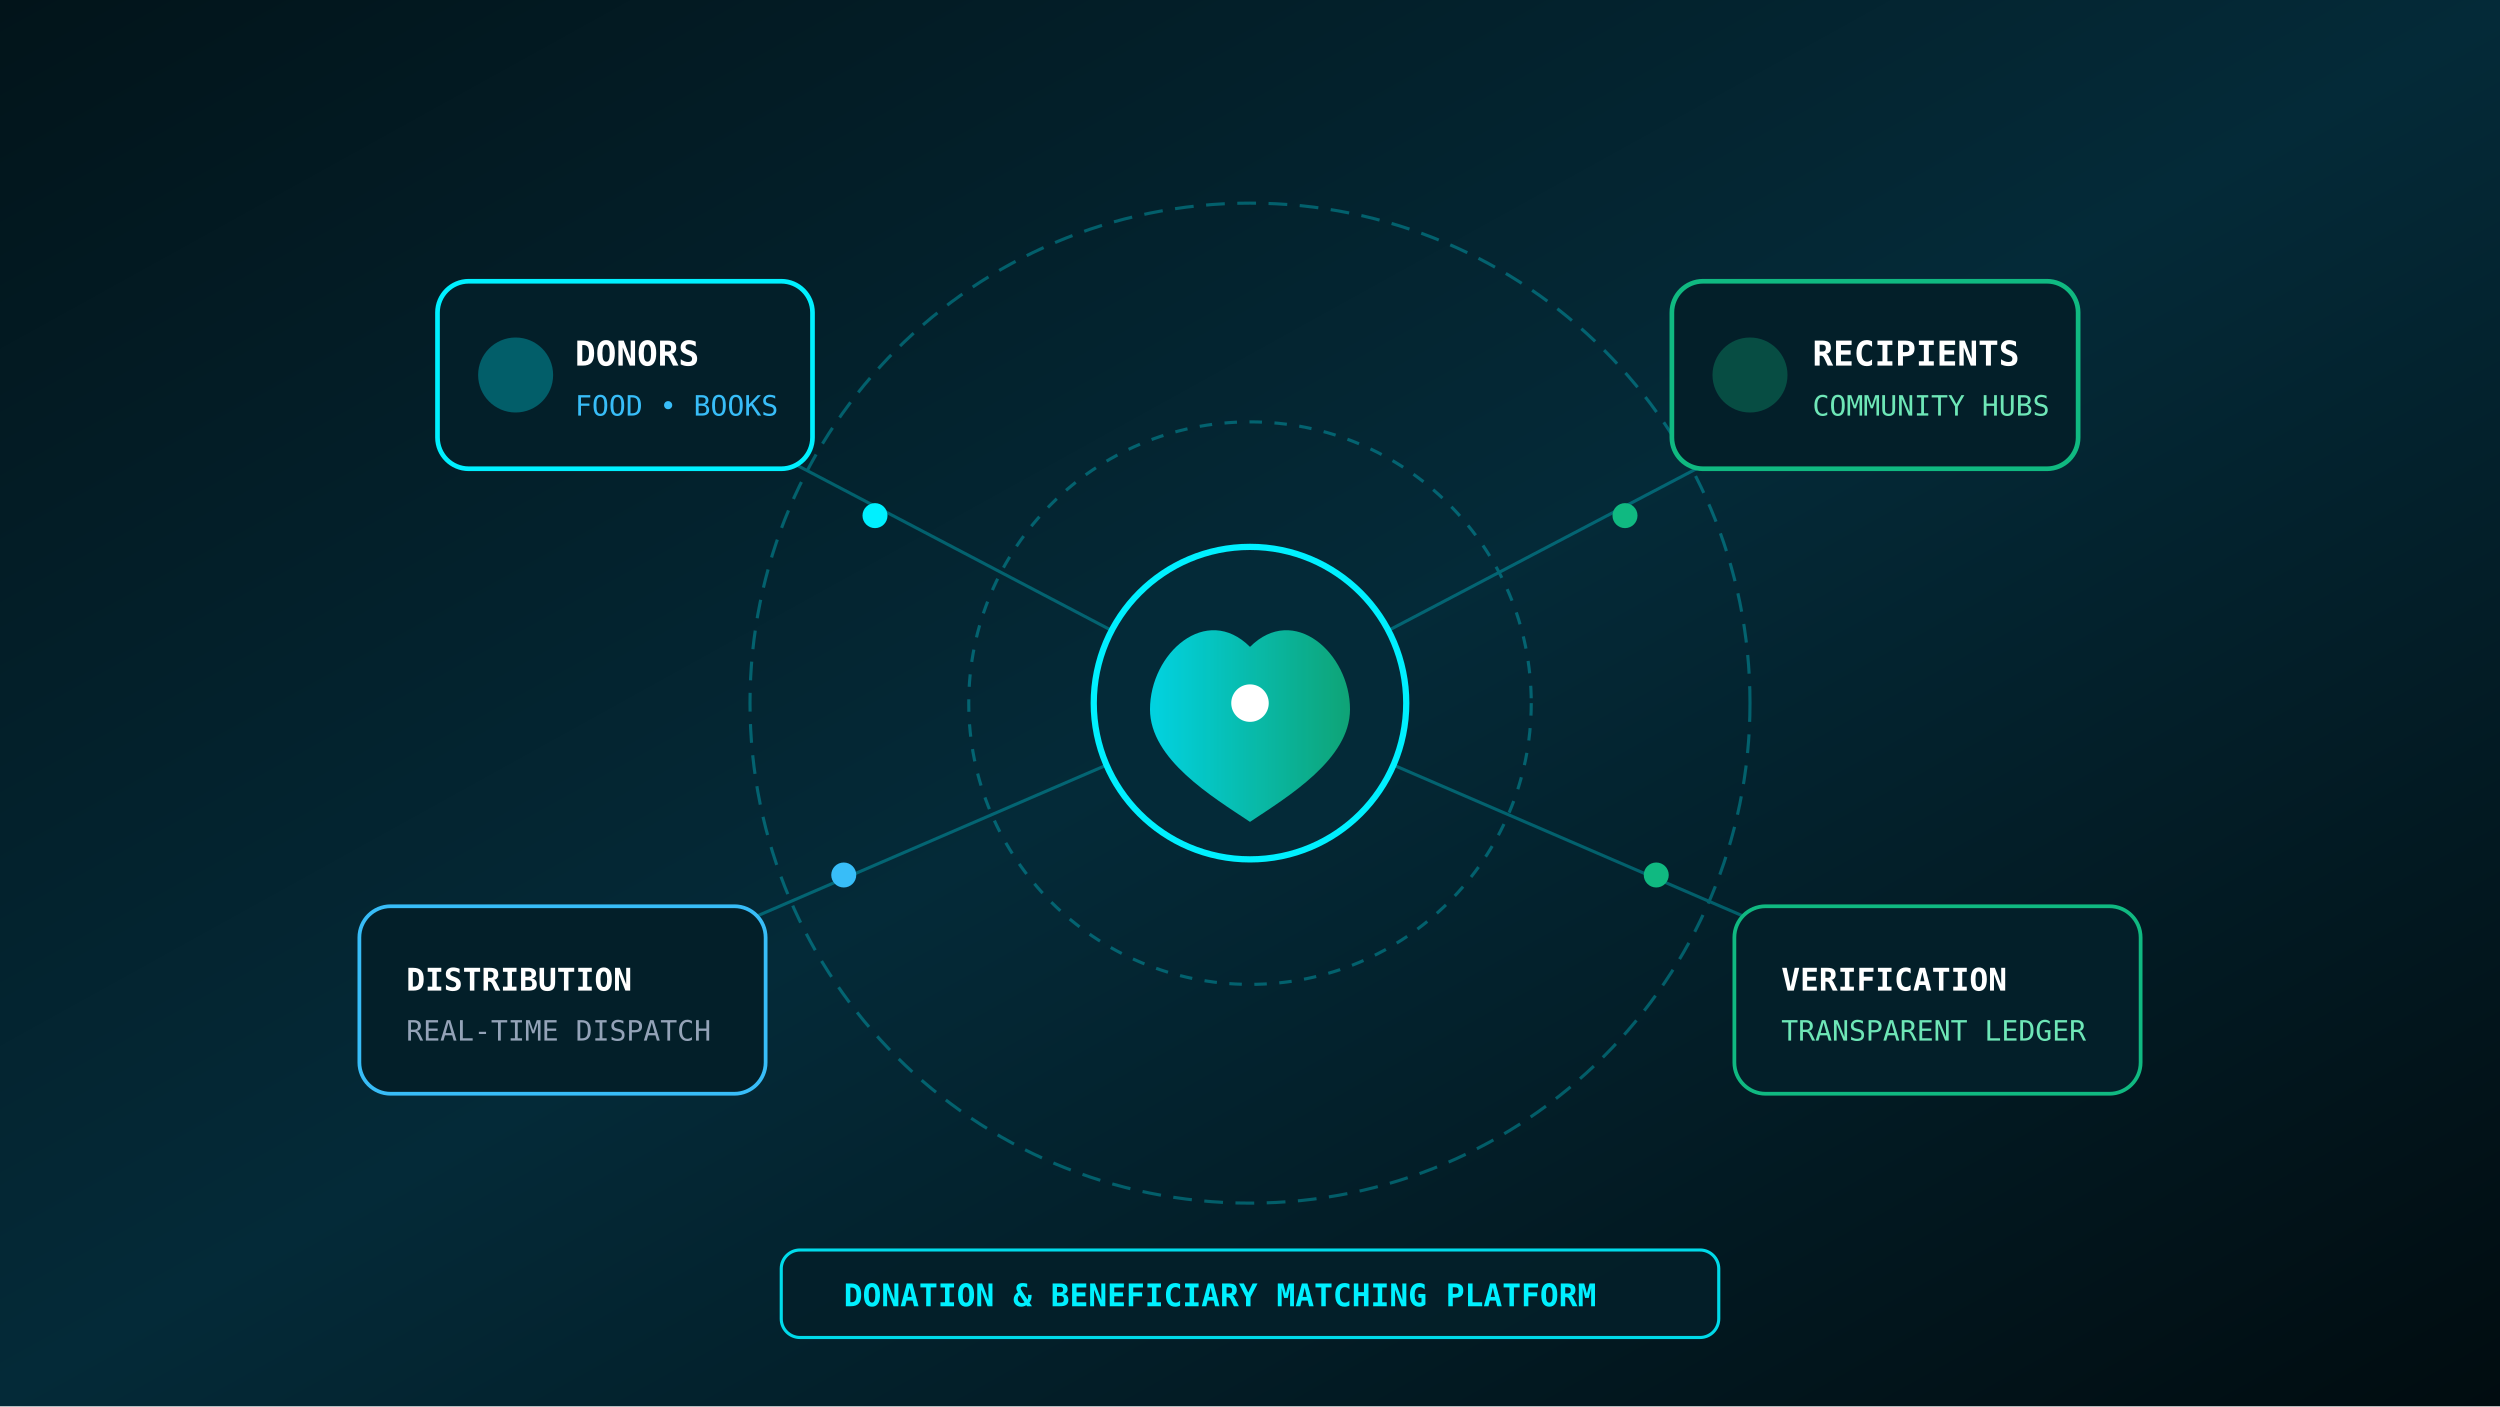
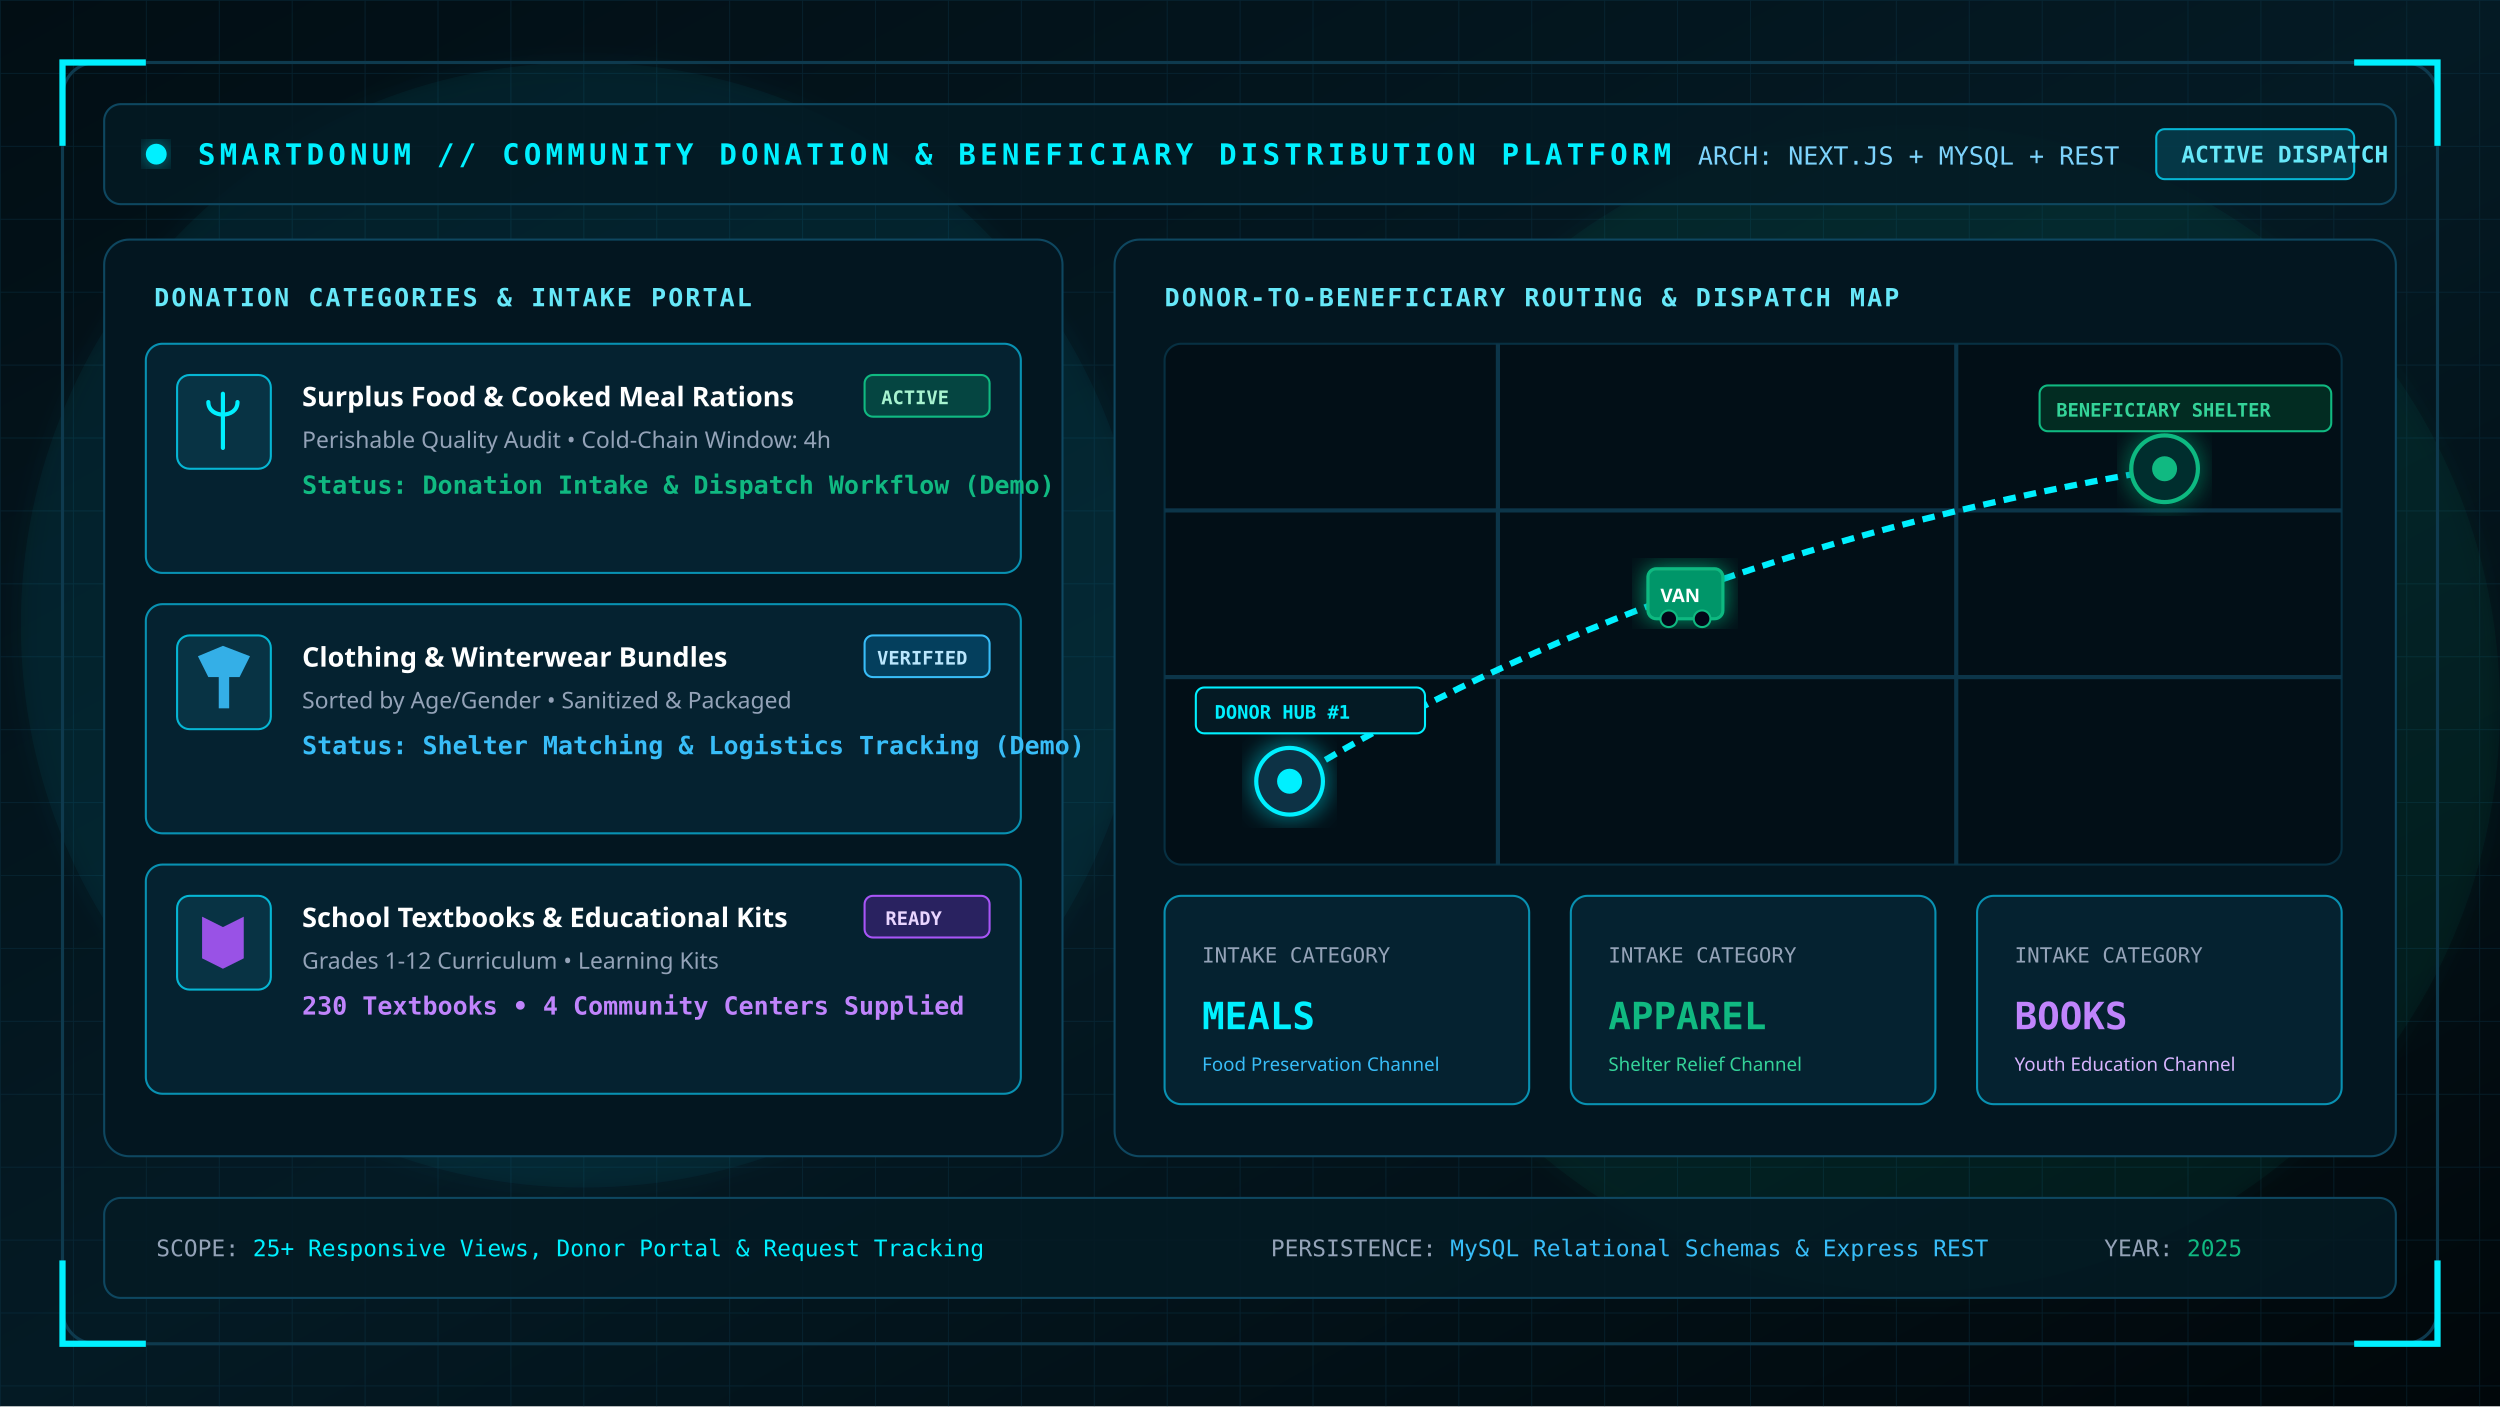
- <svg xmlns="http://www.w3.org/2000/svg" viewBox="0 0 800 450" width="100%" height="100%">
+ <svg xmlns="http://www.w3.org/2000/svg" viewBox="0 0 1200 675" width="100%" height="100%">
  <defs>
    <linearGradient id="sd-bg" x1="0%" y1="0%" x2="100%" y2="100%">
-       <stop offset="0%" stop-color="#02141a" />
-       <stop offset="50%" stop-color="#042a38" />
-       <stop offset="100%" stop-color="#010c10" />
+       <stop offset="0%" stop-color="#020e14" />
+       <stop offset="50%" stop-color="#041a24" />
+       <stop offset="100%" stop-color="#01070a" />
    </linearGradient>
    <linearGradient id="sd-cyan" x1="0%" y1="0%" x2="100%" y2="0%">
-       <stop offset="0%" stop-color="#00f0ff" />
-       <stop offset="100%" stop-color="#10b981" />
+       <stop offset="0%" stop-color="#06b6d4" />
+       <stop offset="100%" stop-color="#38bdf8" />
    </linearGradient>
+     <linearGradient id="sd-emerald" x1="0%" y1="0%" x2="100%" y2="100%">
+       <stop offset="0%" stop-color="#10b981" />
+       <stop offset="100%" stop-color="#059669" />
+     </linearGradient>
+     <filter id="sd-glow" x="-20%" y="-20%" width="140%" height="140%">
+       <feGaussianBlur stdDeviation="6" result="blur" />
+       <feMerge>
+         <feMergeNode in="blur" />
+         <feMergeNode in="SourceGraphic" />
+       </feMerge>
+     </filter>
+     <pattern id="sd-grid" width="35" height="35" patternUnits="userSpaceOnUse">
+       <path d="M 35 0 L 0 0 0 35" fill="none" stroke="#0e3a4e" stroke-width="0.8" stroke-opacity="0.4" />
+     </pattern>
  </defs>
-   <rect width="800" height="450" fill="url(#sd-bg)" />
-   <g stroke="#00f0ff" stroke-width="1" opacity="0.3" fill="none">
-     <circle cx="400" cy="225" r="160" stroke-dasharray="6,4" />
-     <circle cx="400" cy="225" r="90" stroke-dasharray="4,4" />
-     <line x1="200" y1="120" x2="400" y2="225" />
-     <line x1="600" y1="120" x2="400" y2="225" />
-     <line x1="180" y1="320" x2="400" y2="225" />
-     <line x1="620" y1="320" x2="400" y2="225" />
+   <rect width="1200" height="675" fill="url(#sd-bg)" />
+   <rect width="1200" height="675" fill="url(#sd-grid)" />
+   <circle cx="280" cy="300" r="270" fill="#06b6d4" fill-opacity="0.05" filter="url(#sd-glow)" />
+   <circle cx="920" cy="340" r="280" fill="#10b981" fill-opacity="0.05" filter="url(#sd-glow)" />
+   <rect x="30" y="30" width="1140" height="615" rx="16" fill="none" stroke="#0e3a4e" stroke-width="1.5" />
+   <path d="M 30 70 L 30 30 L 70 30" fill="none" stroke="#00f0ff" stroke-width="3" />
+   <path d="M 1170 70 L 1170 30 L 1130 30" fill="none" stroke="#00f0ff" stroke-width="3" />
+   <path d="M 30 605 L 30 645 L 70 645" fill="none" stroke="#00f0ff" stroke-width="3" />
+   <path d="M 1170 605 L 1170 645 L 1130 645" fill="none" stroke="#00f0ff" stroke-width="3" />
+   <rect x="50" y="50" width="1100" height="48" rx="8" fill="#041a24" fill-opacity="0.85" stroke="#0e4760" stroke-width="1" />
+   <circle cx="75" cy="74" r="5" fill="#00f0ff" filter="url(#sd-glow)" />
+   <text x="95" y="79" fill="#00f0ff" font-family="monospace" font-size="14" font-weight="bold" letter-spacing="2">SMARTDONUM // COMMUNITY DONATION &amp; BENEFICIARY DISTRIBUTION PLATFORM</text>
+   <text x="815" y="79" fill="#7dd3fc" font-family="monospace" font-size="12">ARCH: NEXT.JS + MYSQL + REST</text>
+   <rect x="1035" y="62" width="95" height="24" rx="4" fill="#0891b2" fill-opacity="0.25" stroke="#06b6d4" stroke-width="1" />
+   <text x="1047" y="78" fill="#67e8f9" font-family="monospace" font-size="11" font-weight="bold">ACTIVE DISPATCH</text>
+   <g transform="translate(50, 115)">
+     <g transform="translate(0, 0)">
+       <rect x="0" y="0" width="460" height="440" rx="12" fill="#031620" stroke="#0e4760" stroke-width="1" />
+       <text x="24" y="32" fill="#67e8f9" font-family="monospace" font-size="12" font-weight="bold" letter-spacing="1">DONATION CATEGORIES &amp; INTAKE PORTAL</text>
+       <rect x="20" y="50" width="420" height="110" rx="8" fill="#052230" stroke="#0891b2" stroke-width="1" />
+       <rect x="35" y="65" width="45" height="45" rx="6" fill="#083344" stroke="#06b6d4" stroke-width="1" />
+       <path d="M 57 74 L 57 100 M 50 78 C 50 86 64 86 64 78" fill="none" stroke="#00f0ff" stroke-width="2" stroke-linecap="round" />
+       <text x="95" y="80" fill="#ffffff" font-family="sans-serif" font-size="13" font-weight="bold">Surplus Food &amp; Cooked Meal Rations</text>
+       <text x="95" y="100" fill="#94a3b8" font-family="sans-serif" font-size="11">Perishable Quality Audit • Cold-Chain Window: 4h</text>
+       <text x="95" y="122" fill="#10b981" font-family="monospace" font-size="12" font-weight="bold">Status: Donation Intake &amp; Dispatch Workflow (Demo)</text>
+       <rect x="365" y="65" width="60" height="20" rx="4" fill="#059669" fill-opacity="0.3" stroke="#10b981" stroke-width="1" />
+       <text x="373" y="79" fill="#a7f3d0" font-family="monospace" font-size="9" font-weight="bold">ACTIVE</text>
+       <rect x="20" y="175" width="420" height="110" rx="8" fill="#052230" stroke="#0891b2" stroke-width="1" />
+       <rect x="35" y="190" width="45" height="45" rx="6" fill="#083344" stroke="#06b6d4" stroke-width="1" />
+       <path d="M 45 200 L 57 195 L 70 200 L 65 210 L 60 210 L 60 225 L 55 225 L 55 210 L 50 210 Z" fill="#38bdf8" opacity="0.9" />
+       <text x="95" y="205" fill="#ffffff" font-family="sans-serif" font-size="13" font-weight="bold">Clothing &amp; Winterwear Bundles</text>
+       <text x="95" y="225" fill="#94a3b8" font-family="sans-serif" font-size="11">Sorted by Age/Gender • Sanitized &amp; Packaged</text>
+       <text x="95" y="247" fill="#38bdf8" font-family="monospace" font-size="12" font-weight="bold">Status: Shelter Matching &amp; Logistics Tracking (Demo)</text>
+       <rect x="365" y="190" width="60" height="20" rx="4" fill="#0284c7" fill-opacity="0.3" stroke="#38bdf8" stroke-width="1" />
+       <text x="371" y="204" fill="#bae6fd" font-family="monospace" font-size="9" font-weight="bold">VERIFIED</text>
+       <rect x="20" y="300" width="420" height="110" rx="8" fill="#052230" stroke="#0891b2" stroke-width="1" />
+       <rect x="35" y="315" width="45" height="45" rx="6" fill="#083344" stroke="#06b6d4" stroke-width="1" />
+       <path d="M 47 325 L 57 330 L 67 325 L 67 345 L 57 350 L 47 345 Z" fill="#a855f7" opacity="0.9" />
+       <text x="95" y="330" fill="#ffffff" font-family="sans-serif" font-size="13" font-weight="bold">School Textbooks &amp; Educational Kits</text>
+       <text x="95" y="350" fill="#94a3b8" font-family="sans-serif" font-size="11">Grades 1-12 Curriculum • Learning Kits</text>
+       <text x="95" y="372" fill="#c084fc" font-family="monospace" font-size="12" font-weight="bold">230 Textbooks • 4 Community Centers Supplied</text>
+       <rect x="365" y="315" width="60" height="20" rx="4" fill="#7e22ce" fill-opacity="0.3" stroke="#a855f7" stroke-width="1" />
+       <text x="375" y="329" fill="#e9d5ff" font-family="monospace" font-size="9" font-weight="bold">READY</text>
+     </g>
+     <g transform="translate(485, 0)">
+       <rect x="0" y="0" width="615" height="440" rx="12" fill="#031620" stroke="#0e4760" stroke-width="1" />
+       <text x="24" y="32" fill="#67e8f9" font-family="monospace" font-size="12" font-weight="bold" letter-spacing="1">DONOR-TO-BENEFICIARY ROUTING &amp; DISPATCH MAP</text>
+       <g transform="translate(24, 50)">
+         <rect x="0" y="0" width="565" height="250" rx="8" fill="#020f17" stroke="#073042" stroke-width="1" />
+         <line x1="0" y1="80" x2="565" y2="80" stroke="#0c3549" stroke-width="2" />
+         <line x1="0" y1="160" x2="565" y2="160" stroke="#0c3549" stroke-width="2" />
+         <line x1="160" y1="0" x2="160" y2="250" stroke="#0c3549" stroke-width="2" />
+         <line x1="380" y1="0" x2="380" y2="250" stroke="#0c3549" stroke-width="2" />
+         <path d="M 60 210 Q 240 100 480 60" fill="none" stroke="#00f0ff" stroke-width="3" stroke-dasharray="6,4" />
+         <circle cx="60" cy="210" r="16" fill="#083344" stroke="#00f0ff" stroke-width="2" filter="url(#sd-glow)" />
+         <circle cx="60" cy="210" r="6" fill="#00f0ff" />
+         <rect x="15" y="165" width="110" height="22" rx="4" fill="#041a24" stroke="#00f0ff" stroke-width="1" />
+         <text x="24" y="180" fill="#00f0ff" font-family="monospace" font-size="9" font-weight="bold">DONOR HUB #1</text>
+         <g transform="translate(250, 120)">
+           <rect x="-18" y="-12" width="36" height="24" rx="4" fill="#059669" stroke="#10b981" stroke-width="1.5" filter="url(#sd-glow)" />
+           <circle cx="-8" cy="12" r="4" fill="#020617" stroke="#10b981" stroke-width="1" />
+           <circle cx="8" cy="12" r="4" fill="#020617" stroke="#10b981" stroke-width="1" />
+           <text x="-12" y="4" fill="#ffffff" font-family="sans-serif" font-size="9" font-weight="bold">VAN</text>
+         </g>
+         <circle cx="480" cy="60" r="16" fill="#042f2e" stroke="#10b981" stroke-width="2" filter="url(#sd-glow)" />
+         <circle cx="480" cy="60" r="6" fill="#10b981" />
+         <rect x="420" y="20" width="140" height="22" rx="4" fill="#022c22" stroke="#10b981" stroke-width="1" />
+         <text x="428" y="35" fill="#34d399" font-family="monospace" font-size="9" font-weight="bold">BENEFICIARY SHELTER</text>
+       </g>
+       <g transform="translate(24, 315)">
+         <rect x="0" y="0" width="175" height="100" rx="8" fill="#052230" stroke="#0891b2" stroke-width="1" />
+         <text x="18" y="32" fill="#94a3b8" font-family="monospace" font-size="10">INTAKE CATEGORY</text>
+         <text x="18" y="64" fill="#00f0ff" font-family="monospace" font-size="18" font-weight="bold">MEALS</text>
+         <text x="18" y="84" fill="#38bdf8" font-family="sans-serif" font-size="9">Food Preservation Channel</text>
+         <rect x="195" y="0" width="175" height="100" rx="8" fill="#052230" stroke="#0891b2" stroke-width="1" />
+         <text x="213" y="32" fill="#94a3b8" font-family="monospace" font-size="10">INTAKE CATEGORY</text>
+         <text x="213" y="64" fill="#10b981" font-family="monospace" font-size="18" font-weight="bold">APPAREL</text>
+         <text x="213" y="84" fill="#34d399" font-family="sans-serif" font-size="9">Shelter Relief Channel</text>
+         <rect x="390" y="0" width="175" height="100" rx="8" fill="#052230" stroke="#0891b2" stroke-width="1" />
+         <text x="408" y="32" fill="#94a3b8" font-family="monospace" font-size="10">INTAKE CATEGORY</text>
+         <text x="408" y="64" fill="#c084fc" font-family="monospace" font-size="18" font-weight="bold">BOOKS</text>
+         <text x="408" y="84" fill="#d8b4fe" font-family="sans-serif" font-size="9">Youth Education Channel</text>
+       </g>
+     </g>
  </g>
-   <g transform="translate(400, 225)">
-     <circle cx="0" cy="0" r="50" fill="#042a38" stroke="#00f0ff" stroke-width="2" />
-     <path d="M 0 -18 C -14 -32, -32 -16, -32 2 C -32 18, -12 30, 0 38 C 12 30, 32 18, 32 2 C 32 -16, 14 -32, 0 -18 Z" fill="url(#sd-cyan)" opacity="0.85" />
-     <circle cx="0" cy="0" r="6" fill="#ffffff" />
+   <g transform="translate(50, 575)">
+     <rect x="0" y="0" width="1100" height="48" rx="8" fill="#041a24" fill-opacity="0.85" stroke="#0e4760" stroke-width="1" />
+     <text x="25" y="28" fill="#94a3b8" font-family="monospace" font-size="11">SCOPE: <tspan fill="#00f0ff">25+ Responsive Views, Donor Portal &amp; Request Tracking</tspan>
+     </text>
+     <text x="560" y="28" fill="#94a3b8" font-family="monospace" font-size="11">PERSISTENCE: <tspan fill="#38bdf8">MySQL Relational Schemas &amp; Express REST</tspan>
+     </text>
+     <text x="960" y="28" fill="#94a3b8" font-family="monospace" font-size="11">YEAR: <tspan fill="#10b981">2025</tspan>
+     </text>
  </g>
-   <g transform="translate(200, 120)">
-     <rect x="-60" y="-30" width="120" height="60" rx="10" fill="#031f29" stroke="#00f0ff" stroke-width="1.5" />
-     <circle cx="-35" cy="0" r="12" fill="#00f0ff" opacity="0.3" />
-     <text x="-16" y="-3" fill="#ffffff" font-family="monospace" font-size="11" font-weight="bold">DONORS</text>
-     <text x="-16" y="13" fill="#38bdf8" font-family="monospace" font-size="9">FOOD • BOOKS</text>
-   </g>
-   <g transform="translate(600, 120)">
-     <rect x="-65" y="-30" width="130" height="60" rx="10" fill="#031f29" stroke="#10b981" stroke-width="1.5" />
-     <circle cx="-40" cy="0" r="12" fill="#10b981" opacity="0.3" />
-     <text x="-20" y="-3" fill="#ffffff" font-family="monospace" font-size="11" font-weight="bold">RECIPIENTS</text>
-     <text x="-20" y="13" fill="#6ee7b7" font-family="monospace" font-size="9">COMMUNITY HUBS</text>
-   </g>
-   <g transform="translate(180, 320)">
-     <rect x="-65" y="-30" width="130" height="60" rx="10" fill="#031f29" stroke="#38bdf8" stroke-width="1.2" />
-     <text x="-50" y="-3" fill="#ffffff" font-family="monospace" font-size="10" font-weight="bold">DISTRIBUTION</text>
-     <text x="-50" y="13" fill="#94a3b8" font-family="monospace" font-size="9">REAL-TIME DISPATCH</text>
-   </g>
-   <g transform="translate(620, 320)">
-     <rect x="-65" y="-30" width="130" height="60" rx="10" fill="#031f29" stroke="#10b981" stroke-width="1.2" />
-     <text x="-50" y="-3" fill="#ffffff" font-family="monospace" font-size="10" font-weight="bold">VERIFICATION</text>
-     <text x="-50" y="13" fill="#6ee7b7" font-family="monospace" font-size="9">TRANSPARENT LEDGER</text>
-   </g>
-   <circle cx="280" cy="165" r="4" fill="#00f0ff" />
-   <circle cx="520" cy="165" r="4" fill="#10b981" />
-   <circle cx="270" cy="280" r="4" fill="#38bdf8" />
-   <circle cx="530" cy="280" r="4" fill="#10b981" />
-   <rect x="250" y="400" width="300" height="28" rx="6" fill="#031f29" stroke="#00f0ff" stroke-width="1" opacity="0.9" />
-   <text x="270" y="418" fill="#00f0ff" font-family="monospace" font-size="10" font-weight="bold">DONATION &amp; BENEFICIARY MATCHING PLATFORM</text>
</svg>
